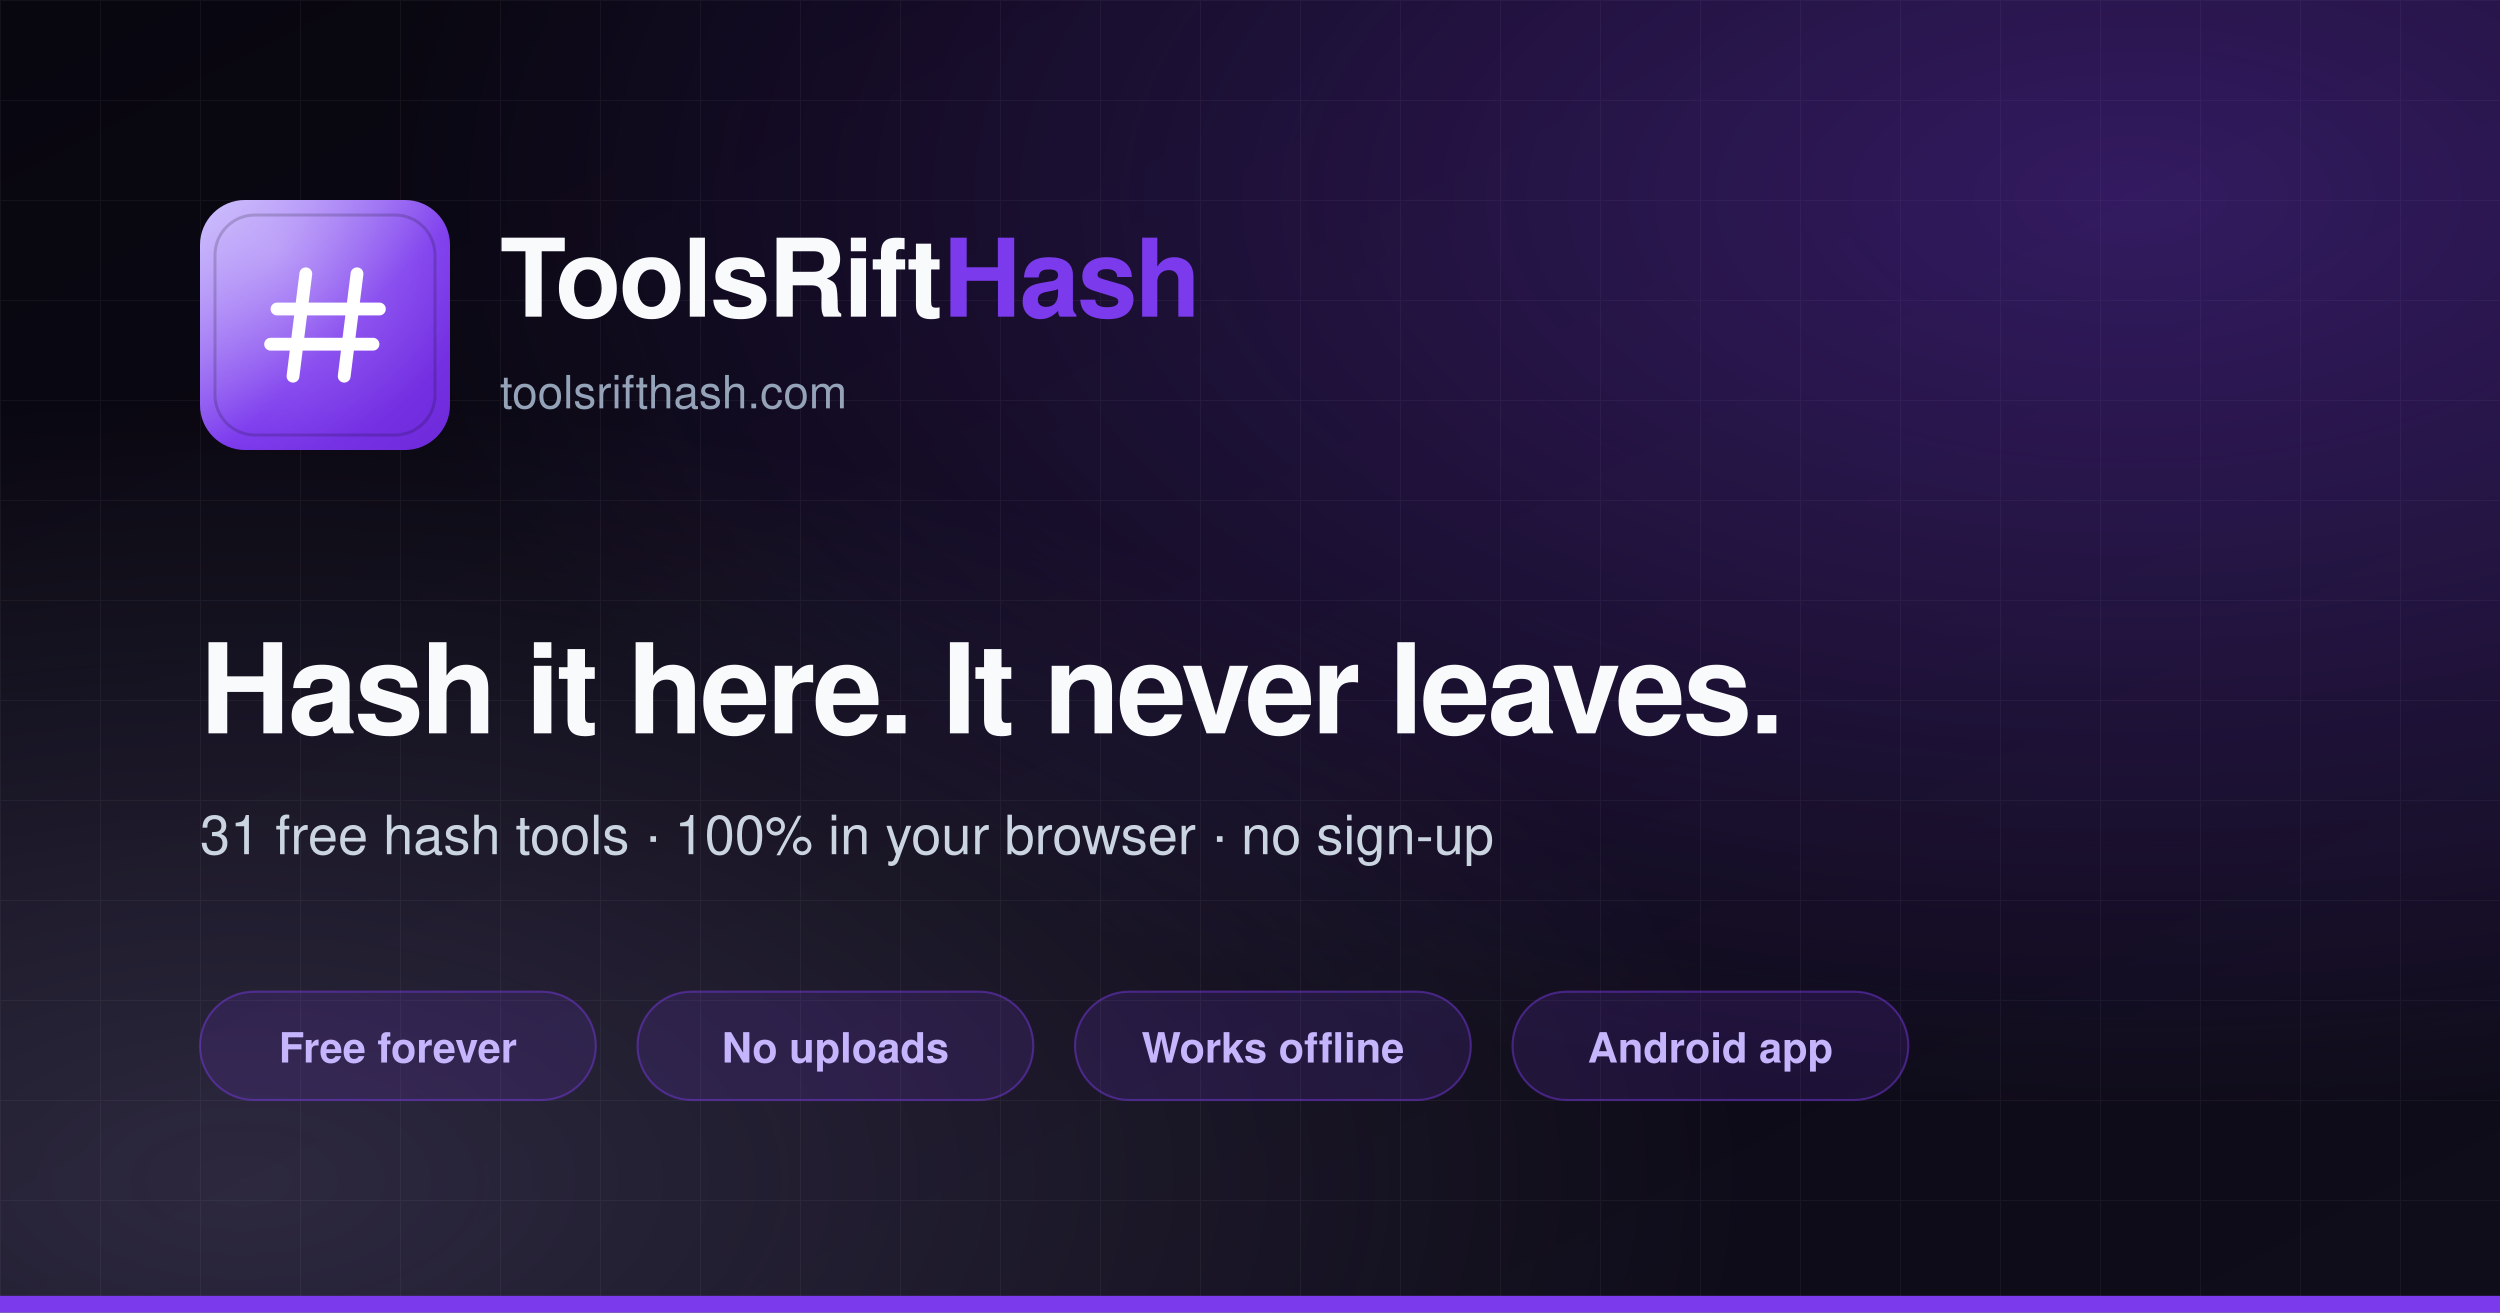
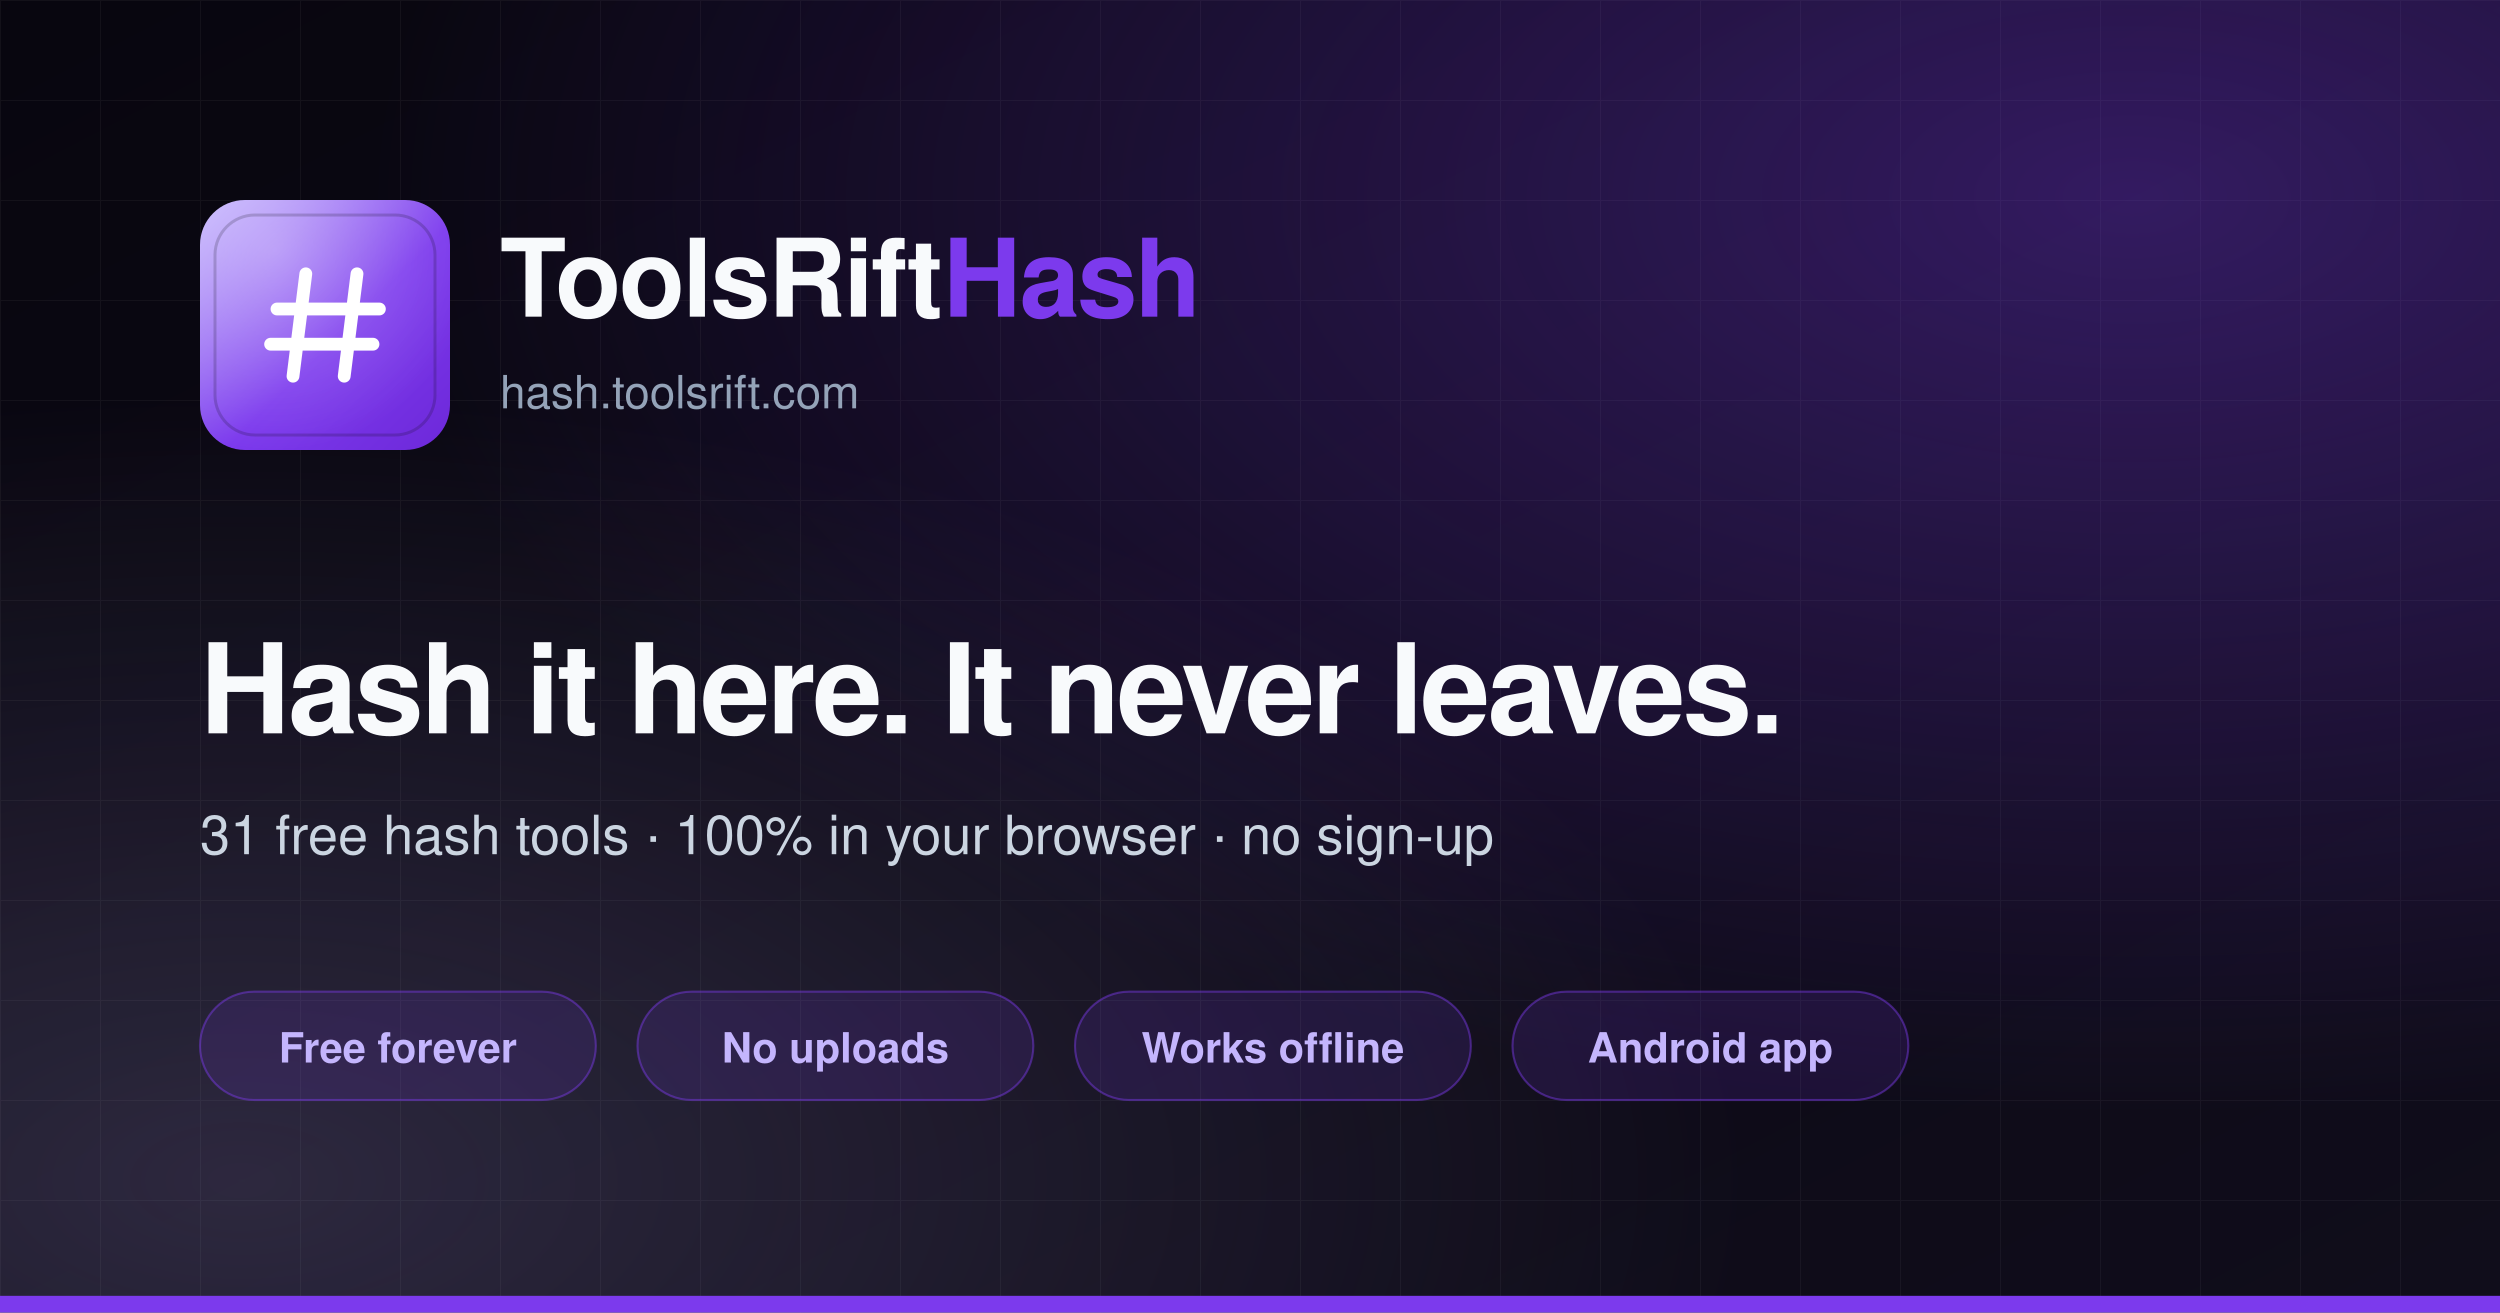
<svg xmlns="http://www.w3.org/2000/svg" viewBox="0 0 1200 630" width="1200" height="630">
  <defs>
    <linearGradient id="bg" x1="0" y1="0" x2="1" y2="1">
      <stop offset="0" stop-color="#08060F" />
      <stop offset="1" stop-color="#100D1B" />
    </linearGradient>
    <radialGradient id="glow" cx="0.85" cy="0.15" r="0.7">
      <stop offset="0" stop-color="#7C3AED" stop-opacity="0.35" />
      <stop offset="1" stop-color="#7C3AED" stop-opacity="0" />
    </radialGradient>
    <radialGradient id="glow2" cx="0.1" cy="0.9" r="0.6">
      <stop offset="0" stop-color="#C4B5FD" stop-opacity="0.18" />
      <stop offset="1" stop-color="#C4B5FD" stop-opacity="0" />
    </radialGradient>
    <pattern id="grid" width="48" height="48" patternUnits="userSpaceOnUse">
      <path d="M48 0H0v48" fill="none" stroke="#fff" stroke-opacity="0.045" />
    </pattern>
  </defs>
  <rect width="1200" height="630" fill="url(#bg)" />
  <rect width="1200" height="630" fill="url(#grid)" />
  <rect width="1200" height="630" fill="url(#glow)" />
  <rect width="1200" height="630" fill="url(#glow2)" />
  <g transform="translate(96 96)">
    <defs>
      <linearGradient id="og-g" x1="0" y1="0" x2="1" y2="1">
        <stop offset="0" stop-color="#C4B5FD" />
        <stop offset="0.55" stop-color="#7C3AED" />
        <stop offset="1" stop-color="#6D28D9" />
      </linearGradient>
      <radialGradient id="og-hl" cx="0.3" cy="0.2" r="0.8">
        <stop offset="0" stop-color="#fff" stop-opacity="0.28" />
        <stop offset="1" stop-color="#fff" stop-opacity="0" />
      </radialGradient>
      <clipPath id="og-c">
        <rect width="120" height="120" rx="21.6" />
      </clipPath>
    </defs>
    <g clip-path="url(#og-c)">
      <rect width="120" height="120" fill="url(#og-g)" />
      <rect width="120" height="120" fill="url(#og-hl)" />
      <rect x="7.2" y="7.2" width="105.6" height="105.6" rx="19.2" fill="none" stroke="#08060F" stroke-opacity="0.18" stroke-width="1.44" />
    </g>
    <g transform="translate(21.60 21.60) scale(0.768)" color="#ffffff">
      <path d="M38 18l-8 64M70 18l-8 64M20 40h64M16 62h64" fill="none" stroke="currentColor" stroke-width="8" stroke-linecap="round" stroke-linejoin="round" />
    </g>
  </g>
  <text x="240" y="152" font-family="Sora, 'Segoe UI', system-ui, -apple-system, Helvetica, Arial, sans-serif" font-weight="800" font-size="52" letter-spacing="-1.2" fill="#F8FAFC">ToolsRift<tspan fill="#7C3AED"> Hash</tspan>
  </text>
-   <text x="240" y="196" font-family="Sora, 'Segoe UI', system-ui, -apple-system, Helvetica, Arial, sans-serif" font-weight="500" font-size="22" fill="#94A3B8">toolsrifthash.com</text>
+   <text x="240" y="196" font-family="Sora, 'Segoe UI', system-ui, -apple-system, Helvetica, Arial, sans-serif" font-weight="500" font-size="22" fill="#94A3B8">hash.toolsrift.com</text>
  <text x="96" y="352" font-family="Sora, 'Segoe UI', system-ui, -apple-system, Helvetica, Arial, sans-serif" font-weight="800" font-size="60" letter-spacing="-1.5" fill="#F8FAFC">Hash it here. It never leaves.</text>
  <text x="96" y="410" font-family="Sora, 'Segoe UI', system-ui, -apple-system, Helvetica, Arial, sans-serif" font-weight="500" font-size="26" fill="#CBD5E1">31 free hash tools · 100% in your browser · no sign-up</text>
  <g transform="translate(96 476)">
    <rect x="0" y="0" width="190" height="52" rx="26" fill="#7C3AED" fill-opacity="0.14" stroke="#7C3AED" stroke-opacity="0.45" />
    <text x="95" y="34" text-anchor="middle" font-family="Sora, 'Segoe UI', system-ui, -apple-system, Helvetica, Arial, sans-serif" font-weight="700" font-size="20" fill="#C4B5FD">Free forever</text>
    <rect x="210" y="0" width="190" height="52" rx="26" fill="#7C3AED" fill-opacity="0.14" stroke="#7C3AED" stroke-opacity="0.45" />
    <text x="305" y="34" text-anchor="middle" font-family="Sora, 'Segoe UI', system-ui, -apple-system, Helvetica, Arial, sans-serif" font-weight="700" font-size="20" fill="#C4B5FD">No uploads</text>
    <rect x="420" y="0" width="190" height="52" rx="26" fill="#7C3AED" fill-opacity="0.14" stroke="#7C3AED" stroke-opacity="0.45" />
    <text x="515" y="34" text-anchor="middle" font-family="Sora, 'Segoe UI', system-ui, -apple-system, Helvetica, Arial, sans-serif" font-weight="700" font-size="20" fill="#C4B5FD">Works offline</text>
    <rect x="630" y="0" width="190" height="52" rx="26" fill="#7C3AED" fill-opacity="0.14" stroke="#7C3AED" stroke-opacity="0.45" />
    <text x="725" y="34" text-anchor="middle" font-family="Sora, 'Segoe UI', system-ui, -apple-system, Helvetica, Arial, sans-serif" font-weight="700" font-size="20" fill="#C4B5FD">Android app</text>
  </g>
  <rect x="0" y="622" width="1200" height="8" fill="#7C3AED" />
</svg>
